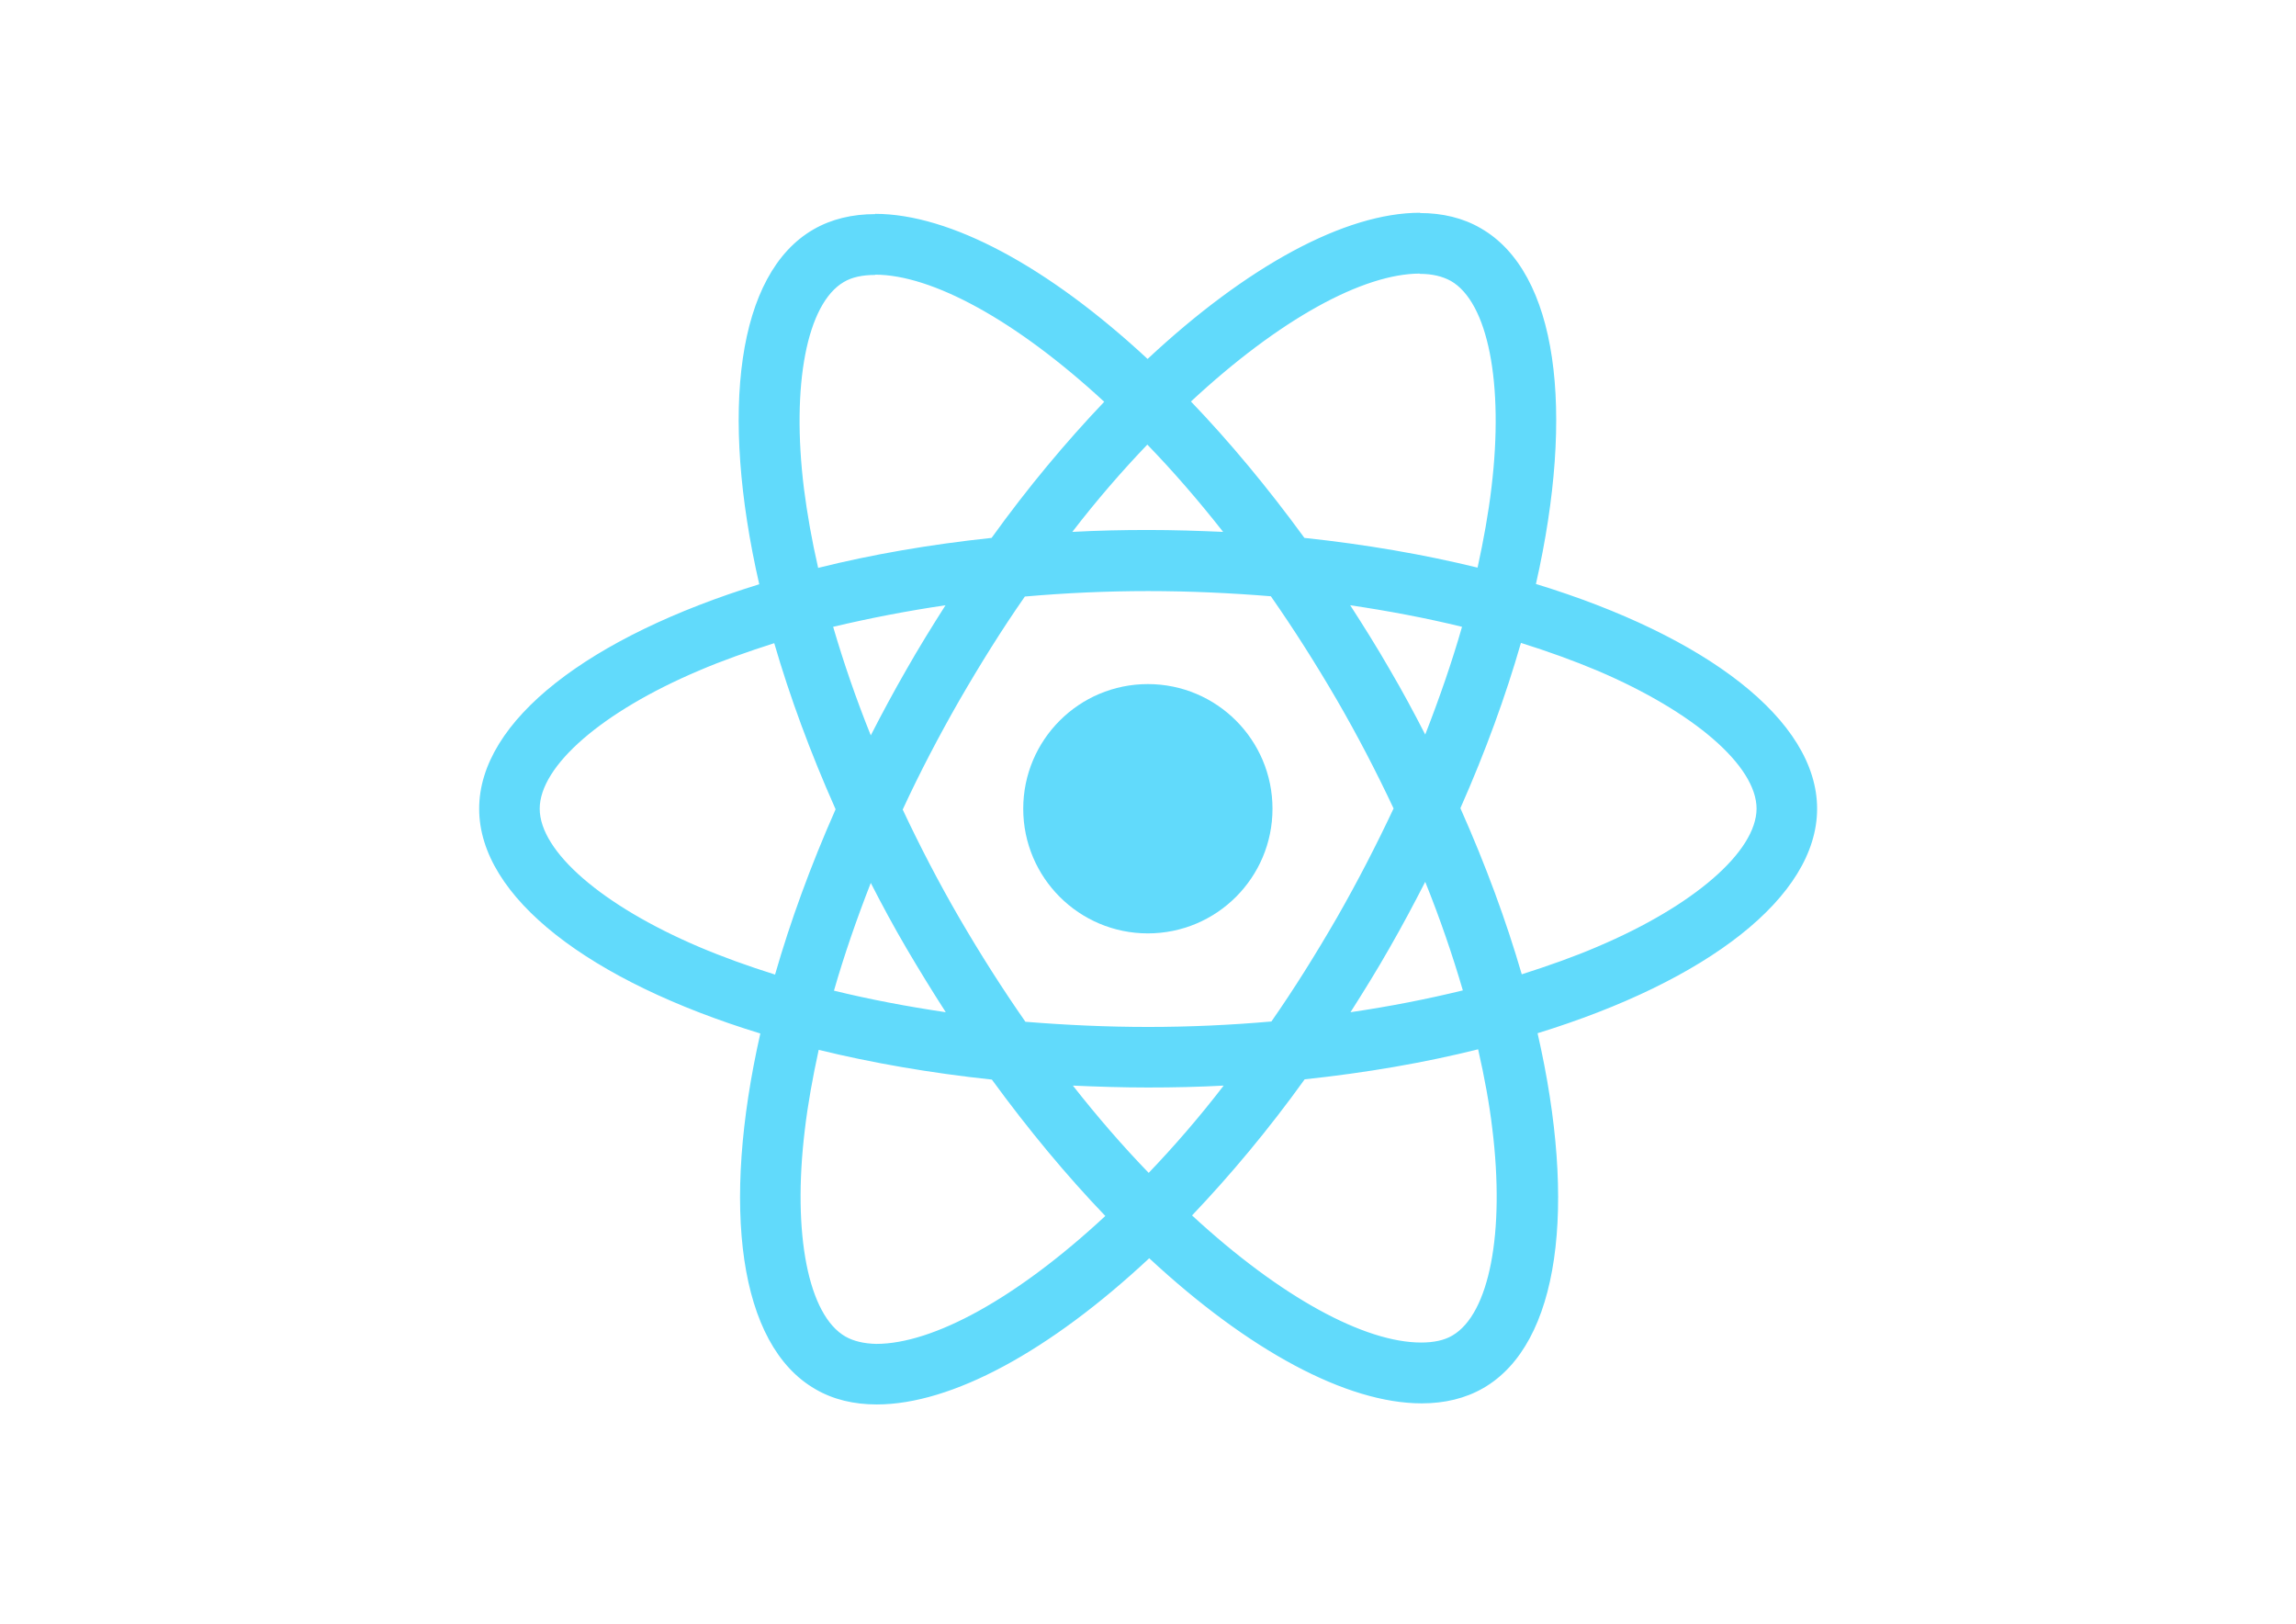
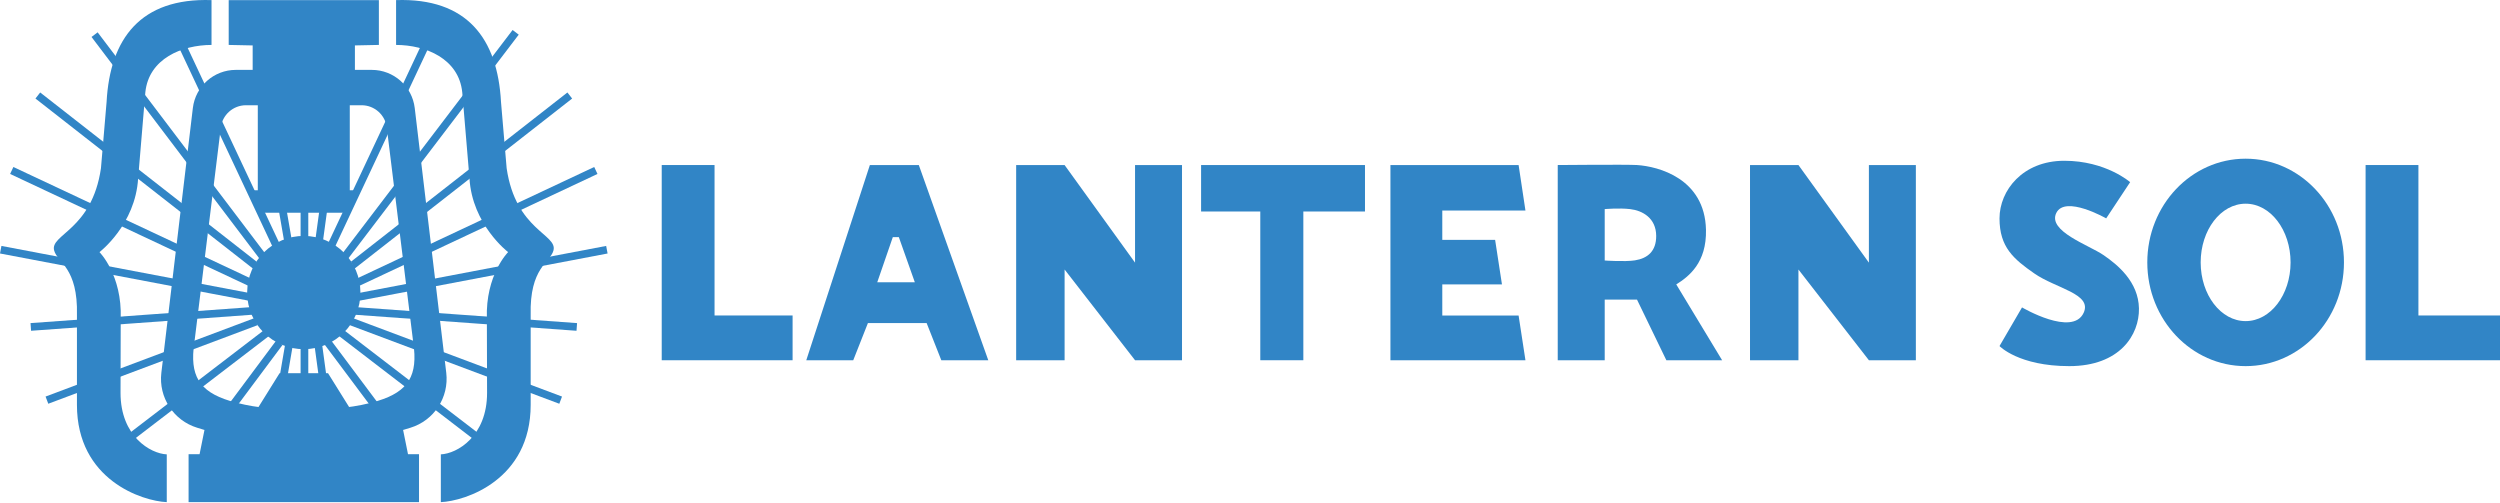
- <svg xmlns="http://www.w3.org/2000/svg" viewBox="0 0 841.9 595.3">
-   <g fill="#61DAFB">
-     <path d="M666.3 296.5c0-32.5-40.7-63.3-103.1-82.4 14.4-63.6 8-114.2-20.2-130.4-6.5-3.8-14.1-5.6-22.4-5.6v22.3c4.6 0 8.3.9 11.4 2.6 13.6 7.8 19.5 37.5 14.9 75.7-1.1 9.4-2.9 19.3-5.1 29.4-19.6-4.8-41-8.5-63.5-10.9-13.5-18.5-27.5-35.3-41.6-50 32.6-30.3 63.2-46.9 84-46.9V78c-27.5 0-63.5 19.6-99.9 53.6-36.4-33.8-72.4-53.2-99.9-53.2v22.3c20.7 0 51.4 16.5 84 46.6-14 14.7-28 31.4-41.3 49.9-22.6 2.4-44 6.1-63.6 11-2.3-10-4-19.7-5.2-29-4.7-38.2 1.1-67.9 14.6-75.8 3-1.8 6.9-2.6 11.5-2.6V78.5c-8.4 0-16 1.8-22.6 5.6-28.1 16.2-34.4 66.7-19.9 130.1-62.2 19.2-102.7 49.9-102.7 82.3 0 32.5 40.7 63.3 103.1 82.4-14.4 63.6-8 114.2 20.2 130.4 6.5 3.8 14.1 5.6 22.5 5.6 27.5 0 63.5-19.6 99.9-53.6 36.4 33.8 72.4 53.2 99.9 53.2 8.4 0 16-1.8 22.6-5.6 28.1-16.2 34.4-66.7 19.9-130.1 62-19.1 102.5-49.9 102.5-82.3zm-130.2-66.7c-3.7 12.9-8.3 26.2-13.5 39.5-4.1-8-8.4-16-13.1-24-4.6-8-9.5-15.8-14.4-23.4 14.2 2.1 27.9 4.7 41 7.9zm-45.8 106.5c-7.8 13.5-15.8 26.3-24.1 38.2-14.9 1.3-30 2-45.2 2-15.1 0-30.2-.7-45-1.9-8.3-11.9-16.4-24.6-24.2-38-7.6-13.1-14.5-26.4-20.8-39.8 6.2-13.4 13.2-26.8 20.7-39.9 7.8-13.5 15.8-26.3 24.1-38.2 14.9-1.3 30-2 45.2-2 15.1 0 30.2.7 45 1.9 8.3 11.9 16.4 24.6 24.2 38 7.6 13.1 14.5 26.4 20.8 39.8-6.3 13.4-13.2 26.8-20.7 39.9zm32.3-13c5.4 13.4 10 26.8 13.8 39.8-13.1 3.2-26.9 5.9-41.2 8 4.9-7.7 9.8-15.6 14.4-23.7 4.6-8 8.9-16.1 13-24.1zM421.2 430c-9.3-9.6-18.6-20.3-27.8-32 9 .4 18.2.7 27.5.7 9.4 0 18.7-.2 27.8-.7-9 11.7-18.3 22.4-27.5 32zm-74.4-58.9c-14.2-2.1-27.9-4.7-41-7.9 3.7-12.9 8.3-26.2 13.5-39.5 4.1 8 8.4 16 13.1 24 4.7 8 9.5 15.8 14.4 23.4zM420.7 163c9.3 9.6 18.6 20.3 27.8 32-9-.4-18.2-.7-27.5-.7-9.4 0-18.7.2-27.8.7 9-11.7 18.3-22.4 27.5-32zm-74 58.9c-4.9 7.7-9.8 15.6-14.4 23.7-4.6 8-8.9 16-13 24-5.4-13.4-10-26.8-13.8-39.8 13.1-3.1 26.9-5.8 41.2-7.9zm-90.5 125.2c-35.4-15.1-58.3-34.9-58.3-50.6 0-15.7 22.9-35.6 58.3-50.6 8.6-3.7 18-7 27.7-10.1 5.7 19.6 13.2 40 22.5 60.9-9.2 20.8-16.6 41.1-22.2 60.6-9.9-3.1-19.3-6.5-28-10.2zM310 490c-13.6-7.8-19.5-37.5-14.9-75.7 1.1-9.4 2.9-19.3 5.1-29.4 19.6 4.8 41 8.5 63.5 10.9 13.5 18.5 27.5 35.3 41.6 50-32.6 30.3-63.2 46.9-84 46.9-4.5-.1-8.3-1-11.3-2.7zm237.2-76.2c4.7 38.2-1.1 67.9-14.6 75.8-3 1.8-6.9 2.6-11.5 2.6-20.7 0-51.4-16.5-84-46.6 14-14.7 28-31.4 41.3-49.9 22.6-2.4 44-6.1 63.6-11 2.3 10.1 4.1 19.8 5.2 29.1zm38.5-66.7c-8.6 3.7-18 7-27.7 10.1-5.7-19.6-13.2-40-22.5-60.9 9.2-20.8 16.6-41.1 22.2-60.6 9.9 3.1 19.3 6.5 28.1 10.2 35.4 15.1 58.3 34.9 58.3 50.6-.1 15.7-23 35.6-58.4 50.6zM320.8 78.4z" />
-     <circle cx="420.9" cy="296.5" r="45.7" />
-     <path d="M520.5 78.1z" />
+ <svg xmlns="http://www.w3.org/2000/svg" width="199.246" height="40.019" viewBox="104 55 199.246 40.019">
+   <g data-name="Group 13">
+     <path d="M156.738 83.711h10.43v-3.568h-6.22v-11.99h-4.21v15.558Z" fill="#3185c6" fill-rule="evenodd" data-name="Path 26" />
+     <path d="M292.533 83.711h10.713v-3.568h-6.502v-11.99h-4.21v15.558Z" fill="#3185c6" fill-rule="evenodd" data-name="Path 27" />
+     <g data-name="Group 11">
+       <g data-name="Group 9">
+         <path d="M117.29 95.019c-1.93-.079-7.158-1.756-7.158-7.755v-7.148c.097-3.801-1.556-4.183-1.816-5.15-.35-1.298 3.009-1.606 3.73-6.558l.449-5.284c.272-5.049 2.709-8.305 8.363-8.116v3.573c-2.352.004-5 1.092-5.274 3.77l-.575 6.855c-.214 3.705-3.08 5.887-3.08 5.887s1.813 1.814 1.692 5.308l-.015 5.912c0 3.461 2.383 4.839 3.685 4.9v3.806Z" fill="#3185c6" fill-rule="evenodd" data-name="Path 28" />
+       </g>
+       <g data-name="Group 10">
+         <path d="M139.135 91.212c1.3-.06 3.684-1.438 3.684-4.899l-.016-5.912c-.121-3.494 1.693-5.308 1.693-5.308s-2.867-2.182-3.08-5.887l-.576-6.855c-.274-2.678-2.92-3.766-5.273-3.77v-3.573c5.653-.189 8.09 3.067 8.362 8.116l.45 5.284c.72 4.952 4.08 5.26 3.73 6.559-.26.966-1.913 1.348-1.815 5.15v7.147c0 6-5.23 7.676-7.16 7.755v-3.807Z" fill="#3185c6" fill-rule="evenodd" data-name="Path 29" />
+       </g>
+     </g>
+     <path d="M123.699 78.266a4.513 4.513 0 1 1 0 .1z" fill="#3185c6" fill-rule="evenodd" data-name="Ellipse 2" />
+     <path d="m139.566 84.711-2.512-21.1a3.448 3.448 0 0 0-3.423-3.041h-1.345v-1.95l1.91-.04v-3.572h-11.969v3.573l1.91.04v1.949h-1.343a3.448 3.448 0 0 0-3.424 3.04l-2.511 21.101a4.078 4.078 0 0 0 2.86 4.38l.577.176-.39 1.93h-.876v3.822h18.365v-3.822h-.878l-.39-1.93.579-.175a4.079 4.079 0 0 0 2.86-4.38Zm-5.457 2.238c-.85.26-1.72.426-2.603.53l.315-.044-1.677-2.69h-3.864l-1.676 2.69.147.024a14.672 14.672 0 0 1-2.436-.51c-2.455-.752-3.216-2.04-2.826-4.637l2.106-17.119a2.023 2.023 0 0 1 2.011-1.806h.94v6.775h-.818l.819 1.793h7.33l.82-1.793h-.82v-6.775h.94c1.034 0 1.9.78 2.012 1.806l2.108 17.119c.388 2.598-.373 3.885-2.828 4.637Z" fill="#3185c6" fill-rule="evenodd" data-name="Path 30" />
+     <g data-name="Group 12">
+       <path d="m132.246 76.42 17.352-13.567-.377-.483-17.253 13.489.278.56Z" fill="#3185c6" fill-rule="evenodd" data-name="Path 31" />
+       <path d="m132.38 77.226 18.978-8.917.26.555-18.978 8.917-.26-.555z" fill="#3185c6" fill-rule="evenodd" data-name="Rectangle 16" />
+       <path d="m132.623 78.968 19.801-3.765-.114-.603-19.8 3.766.113.602Z" fill="#3185c6" fill-rule="evenodd" data-name="Path 32" />
+       <path d="m132.246 80.082.044-.611 17.701 1.28-.044.611-17.7-1.28z" fill="#3185c6" fill-rule="evenodd" data-name="Rectangle 17" />
+       <path d="m131.713 80.854.215-.574 16.863 6.325-.215.574-16.863-6.325z" fill="#3185c6" fill-rule="evenodd" data-name="Rectangle 18" />
+       <path d="m130.943 81.722 12.365 9.49.372-.487-12.365-9.49-.372.487Z" fill="#3185c6" fill-rule="evenodd" data-name="Path 33" />
+       <path d="m129.82 82.392 5.115 6.841.492-.366-5.116-6.841-.492.366Z" fill="#3185c6" fill-rule="evenodd" data-name="Path 34" />
+       <path d="m129.052 82.434.84 6.178.606-.083-.84-6.179-.606.084Z" fill="#3185c6" fill-rule="evenodd" data-name="Path 35" />
+       <path d="M127.957 82.658h.613v5.912h-.613v-5.912z" fill="#3185c6" fill-rule="evenodd" data-name="Rectangle 19" />
+       <path d="m125.686 88.518.605.104 1.048-6.126-.605-.104-1.048 6.126Z" fill="#3185c6" fill-rule="evenodd" data-name="Path 36" />
+       <path d="m129.14 74.064.752-5.502.606.083-.75 5.502-.608-.083z" fill="#3185c6" fill-rule="evenodd" data-name="Rectangle 20" />
+       <path d="M127.957 68.604h.613v5.349h-.613v-5.35z" fill="#3185c6" fill-rule="evenodd" data-name="Rectangle 21" />
+       <path d="m125.686 68.656.605-.104.955 5.54-.605.105-.955-5.541z" fill="#3185c6" fill-rule="evenodd" data-name="Rectangle 22" />
+       <path d="m131.696 75.678 13.646-17.917-.489-.37-13.538 17.775.38.512Z" fill="#3185c6" fill-rule="evenodd" data-name="Path 37" />
+       <path d="m130.158 74.38 8.263-17.594.554.26-8.262 17.595-.555-.26z" fill="#3185c6" fill-rule="evenodd" data-name="Rectangle 23" />
+       <path d="M124.456 75.859 107.203 62.37l-.377.483L124.23 76.46l.226-.601Z" fill="#3185c6" fill-rule="evenodd" data-name="Path 38" />
+       <path d="m104.806 68.864.26-.555 18.992 8.917-.26.555-18.992-8.917z" fill="#3185c6" fill-rule="evenodd" data-name="Rectangle 24" />
+       <path d="m104 75.202.114-.602 19.839 3.766-.114.602L104 75.202z" fill="#3185c6" fill-rule="evenodd" data-name="Rectangle 25" />
+       <path d="m106.433 80.751 17.662-1.28.044.61-17.662 1.281-.044-.611z" fill="#3185c6" fill-rule="evenodd" data-name="Rectangle 26" />
+       <path d="m124.314 80.34-16.682 6.265.107.283.109.29 16.682-6.263-.216-.574Z" fill="#3185c6" fill-rule="evenodd" data-name="Path 39" />
+       <path d="m112.743 90.725 12.307-9.423.373.486-12.307 9.424-.373-.487z" fill="#3185c6" fill-rule="evenodd" data-name="Rectangle 27" />
+       <path d="m120.997 88.867 5.024-6.737.491.366-5.023 6.737-.492-.366z" fill="#3185c6" fill-rule="evenodd" data-name="Rectangle 28" />
+       <path d="m125.109 75.166-13.327-17.59-.488.37 13.434 17.732.38-.512Z" fill="#3185c6" fill-rule="evenodd" data-name="Path 40" />
+       <path d="m117.449 57.046.554-.26 8.262 17.595-.554.26-8.262-17.595z" fill="#3185c6" fill-rule="evenodd" data-name="Rectangle 29" />
+     </g>
+     <path d="M177.228 68.153h-3.901l-5.068 15.558h3.743l1.17-2.964 4.679.001 1.17 2.963h3.743l-5.536-15.558Zm-3.312 9.342 1.24-3.596h.48l1.274 3.596h-2.994Z" fill="#3185c6" fill-rule="evenodd" data-name="Path 41" />
+     <path d="M184.986 83.711V68.154h3.86l5.615 7.778v-7.778h3.743V83.71h-3.743l-5.614-7.23v7.23h-3.86Z" fill="#3185c6" fill-rule="evenodd" data-name="Path 44" />
+     <path d="M243.473 83.711V68.154h3.86l5.615 7.778v-7.778h3.743V83.71h-3.743l-5.615-7.23v7.23h-3.86Z" fill="#3185c6" fill-rule="evenodd" data-name="Path 45" />
+     <path d="M207.874 83.711V71.856h4.913v-3.702h-13.062v3.702h4.718V83.71h3.431Z" fill="#3185c6" fill-rule="evenodd" data-name="Path 46" />
+     <path d="M214.815 68.154V83.71h10.761l-.546-3.56h-6.082v-2.483h4.756l-.545-3.548h-4.211v-2.34h6.628l-.546-3.626h-10.215Z" fill="#3185c6" fill-rule="evenodd" data-name="Path 47" />
+     <path d="M237.595 77.668c1.023-.644 2.427-1.735 2.369-4.357-.092-4.093-3.802-5.048-5.498-5.158-.817-.052-6.317 0-6.317 0v15.558h3.744v-4.834h2.573l2.34 4.834h4.444l-3.655-6.043Zm-3.294-1.918c-.81.126-2.408.011-2.408.011v-4.096s1.15-.102 2.027 0c.994.116 2.07.722 2.076 2.135.005 1.203-.662 1.787-1.695 1.95Z" fill="#3185c6" fill-rule="evenodd" data-name="Path 48" />
+     <path d="M263.358 72.404c.001-2.223 1.847-4.591 5.162-4.591s5.249 1.705 5.249 1.705l-1.91 2.886s-3.276-1.872-3.977-.428c-.703 1.442 2.573 2.546 3.742 3.34 1.17.792 2.808 2.157 2.847 4.262.038 2.106-1.521 4.602-5.556 4.602-4.036 0-5.557-1.6-5.557-1.6l1.794-3.08s4.018 2.365 4.912.43c.702-1.522-2.217-1.938-3.938-3.14-1.637-1.143-2.77-2.085-2.768-4.386Z" fill="#3185c6" fill-rule="evenodd" data-name="Path 49" />
+     <path d="M282.973 67.647c-4.328 0-7.837 3.7-7.837 8.267 0 4.565 3.509 8.266 7.837 8.266 4.329 0 7.837-3.701 7.837-8.266 0-4.567-3.508-8.267-7.837-8.267Zm0 12.945c-1.978 0-3.583-2.095-3.583-4.678 0-2.585 1.605-4.68 3.583-4.68 1.978 0 3.582 2.095 3.582 4.68 0 2.583-1.604 4.678-3.582 4.678Z" fill="#3185c6" fill-rule="evenodd" data-name="Path 50" />
  </g>
</svg>
